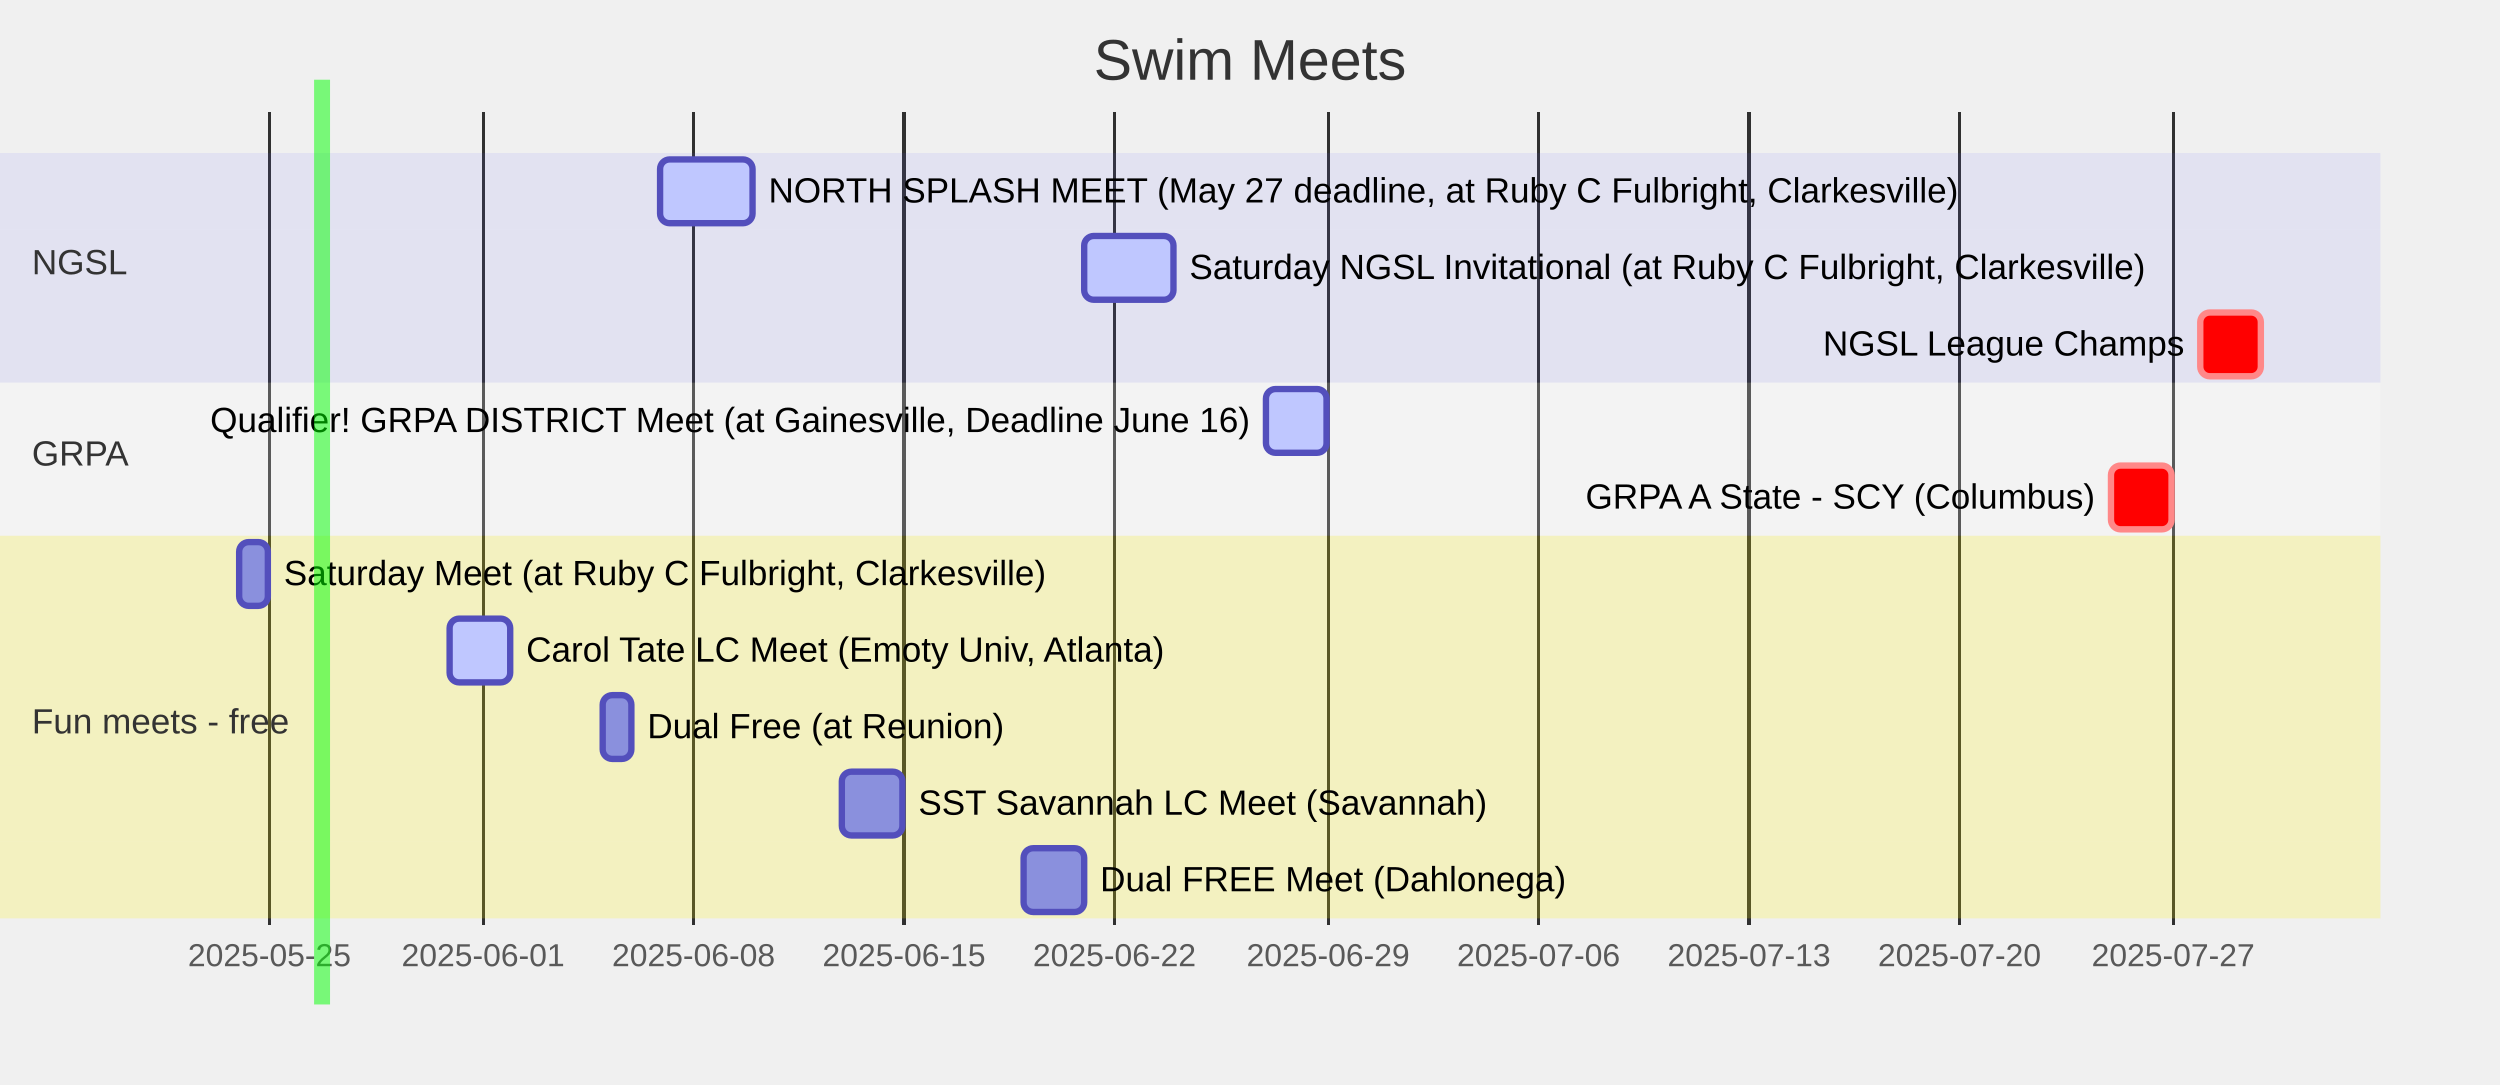
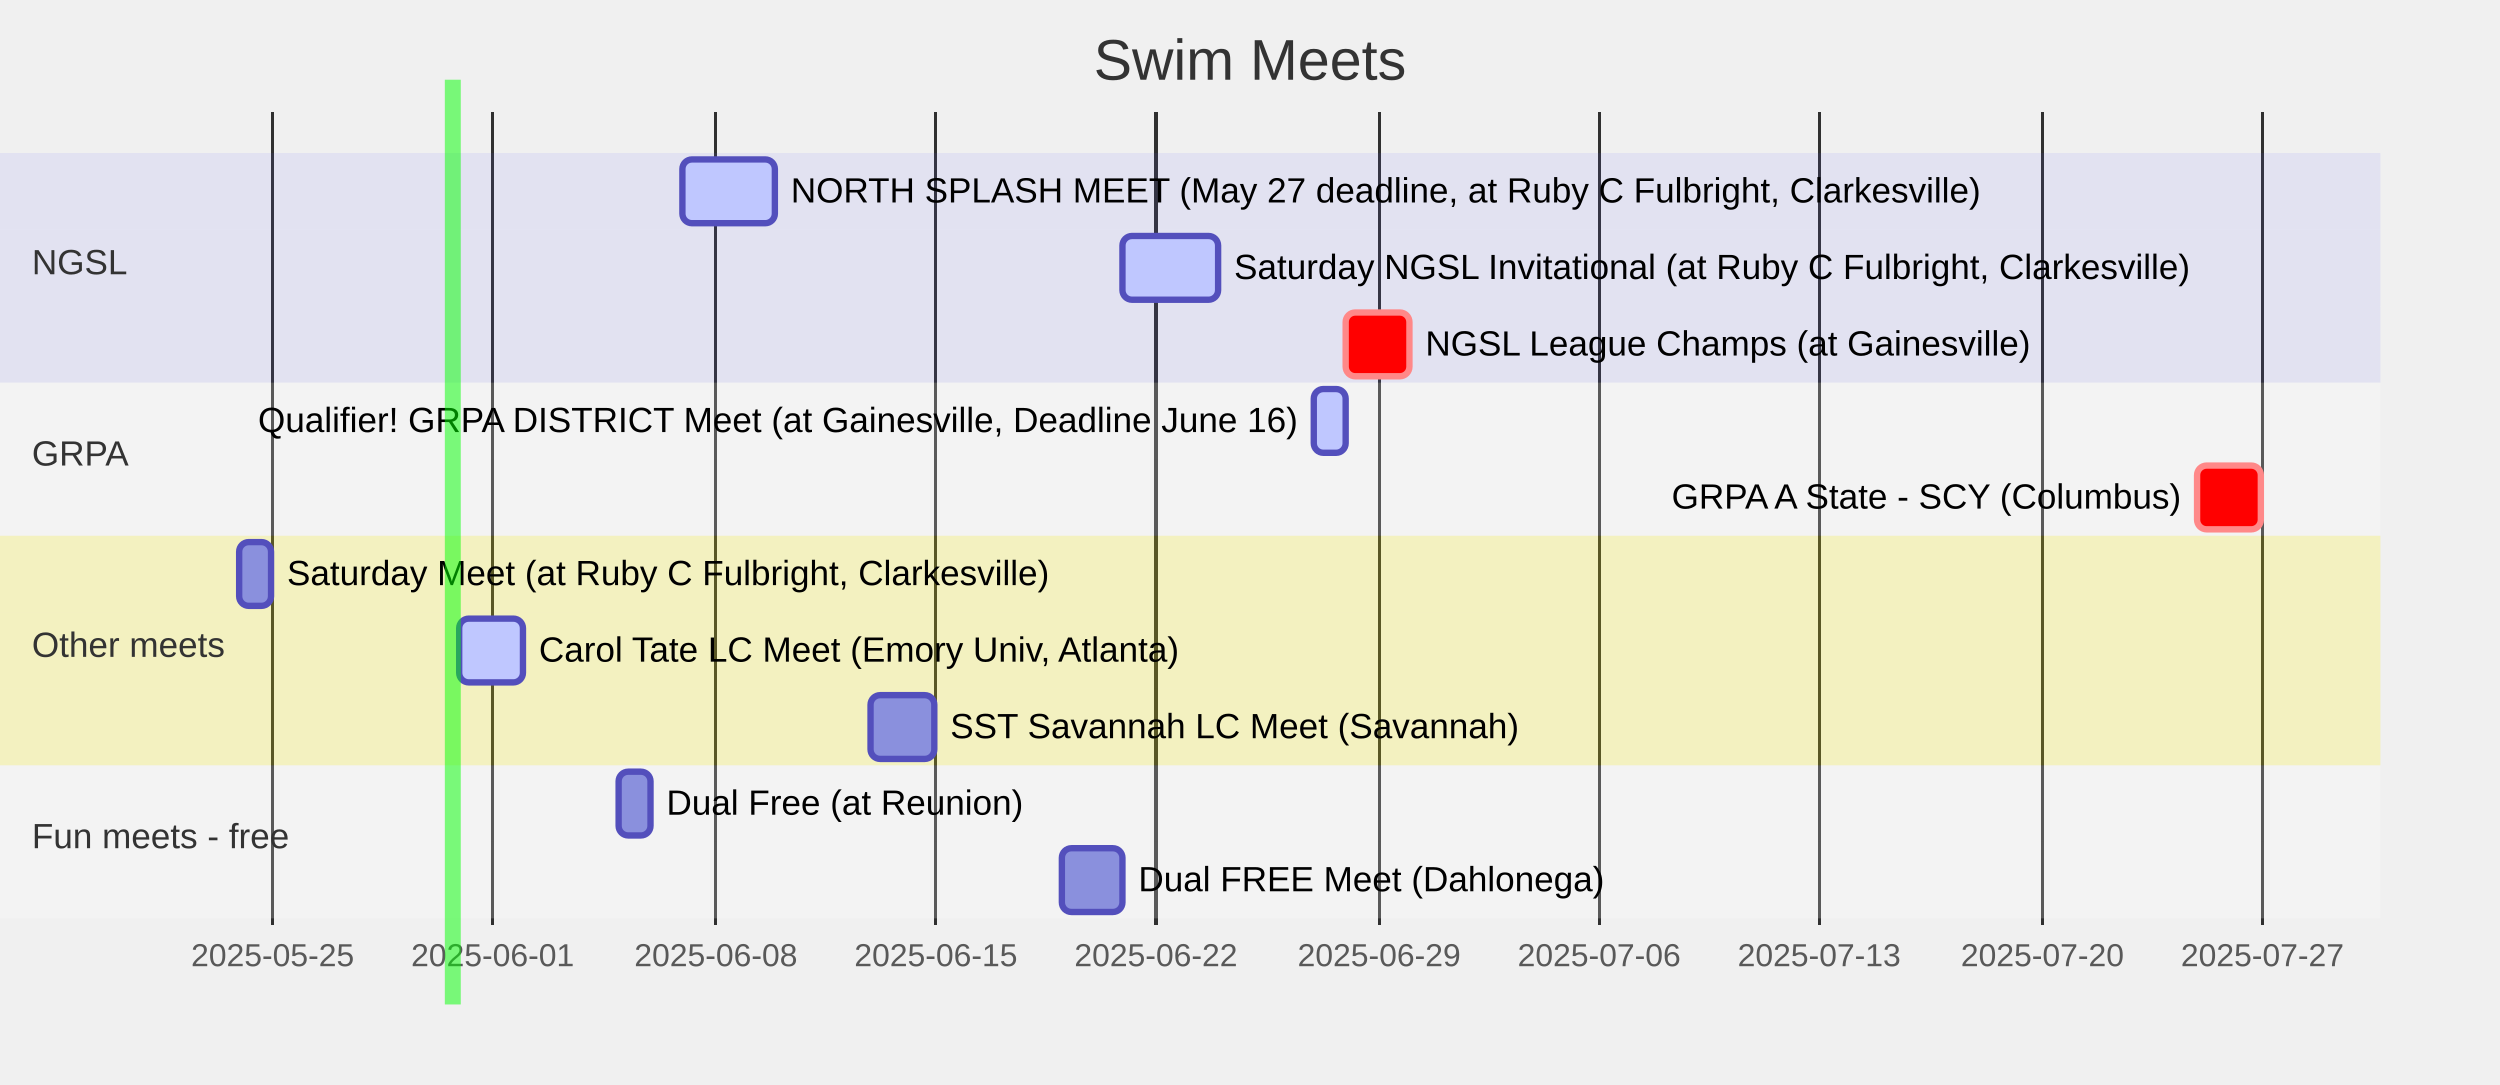
<svg xmlns="http://www.w3.org/2000/svg" aria-roledescription="gantt" role="graphics-document document" style="max-width: 784px; background-color: white;" viewBox="0 0 784 340" width="100%" id="my-svg">
  <style>#my-svg{font-family:"trebuchet ms",verdana,arial,sans-serif;font-size:16px;fill:#333;}@keyframes edge-animation-frame{from{stroke-dashoffset:0;}}@keyframes dash{to{stroke-dashoffset:0;}}#my-svg .edge-animation-slow{stroke-dasharray:9,5!important;stroke-dashoffset:900;animation:dash 50s linear infinite;stroke-linecap:round;}#my-svg .edge-animation-fast{stroke-dasharray:9,5!important;stroke-dashoffset:900;animation:dash 20s linear infinite;stroke-linecap:round;}#my-svg .error-icon{fill:#552222;}#my-svg .error-text{fill:#552222;stroke:#552222;}#my-svg .edge-thickness-normal{stroke-width:1px;}#my-svg .edge-thickness-thick{stroke-width:3.5px;}#my-svg .edge-pattern-solid{stroke-dasharray:0;}#my-svg .edge-thickness-invisible{stroke-width:0;fill:none;}#my-svg .edge-pattern-dashed{stroke-dasharray:3;}#my-svg .edge-pattern-dotted{stroke-dasharray:2;}#my-svg .marker{fill:#333333;stroke:#333333;}#my-svg .marker.cross{stroke:#333333;}#my-svg svg{font-family:"trebuchet ms",verdana,arial,sans-serif;font-size:16px;}#my-svg p{margin:0;}#my-svg .mermaid-main-font{font-family:"trebuchet ms",verdana,arial,sans-serif;}#my-svg .exclude-range{fill:#eeeeee;}#my-svg .section{stroke:none;opacity:0.2;}#my-svg .section0{fill:rgba(102, 102, 255, 0.49);}#my-svg .section2{fill:#fff400;}#my-svg .section1,#my-svg .section3{fill:white;opacity:0.2;}#my-svg .sectionTitle0{fill:#333;}#my-svg .sectionTitle1{fill:#333;}#my-svg .sectionTitle2{fill:#333;}#my-svg .sectionTitle3{fill:#333;}#my-svg .sectionTitle{text-anchor:start;font-family:"trebuchet ms",verdana,arial,sans-serif;}#my-svg .grid .tick{stroke:lightgrey;opacity:0.8;shape-rendering:crispEdges;}#my-svg .grid .tick text{font-family:"trebuchet ms",verdana,arial,sans-serif;fill:#333;}#my-svg .grid path{stroke-width:0;}#my-svg .today{fill:none;stroke:red;stroke-width:2px;}#my-svg .task{stroke-width:2;}#my-svg .taskText{text-anchor:middle;font-family:"trebuchet ms",verdana,arial,sans-serif;}#my-svg .taskTextOutsideRight{fill:black;text-anchor:start;font-family:"trebuchet ms",verdana,arial,sans-serif;}#my-svg .taskTextOutsideLeft{fill:black;text-anchor:end;}#my-svg .task.clickable{cursor:pointer;}#my-svg .taskText.clickable{cursor:pointer;fill:#003163!important;font-weight:bold;}#my-svg .taskTextOutsideLeft.clickable{cursor:pointer;fill:#003163!important;font-weight:bold;}#my-svg .taskTextOutsideRight.clickable{cursor:pointer;fill:#003163!important;font-weight:bold;}#my-svg .taskText0,#my-svg .taskText1,#my-svg .taskText2,#my-svg .taskText3{fill:white;}#my-svg .task0,#my-svg .task1,#my-svg .task2,#my-svg .task3{fill:#8a90dd;stroke:#534fbc;}#my-svg .taskTextOutside0,#my-svg .taskTextOutside2{fill:black;}#my-svg .taskTextOutside1,#my-svg .taskTextOutside3{fill:black;}#my-svg .active0,#my-svg .active1,#my-svg .active2,#my-svg .active3{fill:#bfc7ff;stroke:#534fbc;}#my-svg .activeText0,#my-svg .activeText1,#my-svg .activeText2,#my-svg .activeText3{fill:black!important;}#my-svg .done0,#my-svg .done1,#my-svg .done2,#my-svg .done3{stroke:grey;fill:lightgrey;stroke-width:2;}#my-svg .doneText0,#my-svg .doneText1,#my-svg .doneText2,#my-svg .doneText3{fill:black!important;}#my-svg .crit0,#my-svg .crit1,#my-svg .crit2,#my-svg .crit3{stroke:#ff8888;fill:red;stroke-width:2;}#my-svg .activeCrit0,#my-svg .activeCrit1,#my-svg .activeCrit2,#my-svg .activeCrit3{stroke:#ff8888;fill:#bfc7ff;stroke-width:2;}#my-svg .doneCrit0,#my-svg .doneCrit1,#my-svg .doneCrit2,#my-svg .doneCrit3{stroke:#ff8888;fill:lightgrey;stroke-width:2;cursor:pointer;shape-rendering:crispEdges;}#my-svg .milestone{transform:rotate(45deg) scale(0.8,0.8);}#my-svg .milestoneText{font-style:italic;}#my-svg .doneCritText0,#my-svg .doneCritText1,#my-svg .doneCritText2,#my-svg .doneCritText3{fill:black!important;}#my-svg .activeCritText0,#my-svg .activeCritText1,#my-svg .activeCritText2,#my-svg .activeCritText3{fill:black!important;}#my-svg .titleText{text-anchor:middle;font-size:18px;fill:#333;font-family:"trebuchet ms",verdana,arial,sans-serif;}#my-svg :root{--mermaid-font-family:"trebuchet ms",verdana,arial,sans-serif;}</style>
  <g />
  <g text-anchor="middle" font-family="sans-serif" font-size="10" fill="none" transform="translate(75, 290)" class="grid">
    <path d="M0.5,-255V0.5H634.5V-255" stroke="currentColor" class="domain" />
-     <g transform="translate(9.5,0)" opacity="1" class="tick">
+     <g transform="translate(10.5,0)" opacity="1" class="tick">
      <line y2="-255" stroke="currentColor" />
      <text style="text-anchor: middle;" font-size="10" stroke="none" dy="1em" y="3" fill="#000">2025-05-25</text>
    </g>
-     <g transform="translate(76.5,0)" opacity="1" class="tick">
+     <g transform="translate(79.5,0)" opacity="1" class="tick">
      <line y2="-255" stroke="currentColor" />
      <text style="text-anchor: middle;" font-size="10" stroke="none" dy="1em" y="3" fill="#000">2025-06-01</text>
    </g>
-     <g transform="translate(142.5,0)" opacity="1" class="tick">
+     <g transform="translate(149.5,0)" opacity="1" class="tick">
      <line y2="-255" stroke="currentColor" />
      <text style="text-anchor: middle;" font-size="10" stroke="none" dy="1em" y="3" fill="#000">2025-06-08</text>
    </g>
-     <g transform="translate(208.5,0)" opacity="1" class="tick">
+     <g transform="translate(218.5,0)" opacity="1" class="tick">
      <line y2="-255" stroke="currentColor" />
      <text style="text-anchor: middle;" font-size="10" stroke="none" dy="1em" y="3" fill="#000">2025-06-15</text>
    </g>
-     <g transform="translate(274.5,0)" opacity="1" class="tick">
+     <g transform="translate(287.5,0)" opacity="1" class="tick">
      <line y2="-255" stroke="currentColor" />
      <text style="text-anchor: middle;" font-size="10" stroke="none" dy="1em" y="3" fill="#000">2025-06-22</text>
    </g>
-     <g transform="translate(341.5,0)" opacity="1" class="tick">
+     <g transform="translate(357.5,0)" opacity="1" class="tick">
      <line y2="-255" stroke="currentColor" />
      <text style="text-anchor: middle;" font-size="10" stroke="none" dy="1em" y="3" fill="#000">2025-06-29</text>
    </g>
-     <g transform="translate(407.5,0)" opacity="1" class="tick">
+     <g transform="translate(426.5,0)" opacity="1" class="tick">
      <line y2="-255" stroke="currentColor" />
      <text style="text-anchor: middle;" font-size="10" stroke="none" dy="1em" y="3" fill="#000">2025-07-06</text>
    </g>
-     <g transform="translate(473.5,0)" opacity="1" class="tick">
+     <g transform="translate(495.5,0)" opacity="1" class="tick">
      <line y2="-255" stroke="currentColor" />
      <text style="text-anchor: middle;" font-size="10" stroke="none" dy="1em" y="3" fill="#000">2025-07-13</text>
    </g>
-     <g transform="translate(539.5,0)" opacity="1" class="tick">
+     <g transform="translate(565.5,0)" opacity="1" class="tick">
      <line y2="-255" stroke="currentColor" />
      <text style="text-anchor: middle;" font-size="10" stroke="none" dy="1em" y="3" fill="#000">2025-07-20</text>
    </g>
-     <g transform="translate(606.5,0)" opacity="1" class="tick">
+     <g transform="translate(634.5,0)" opacity="1" class="tick">
      <line y2="-255" stroke="currentColor" />
      <text style="text-anchor: middle;" font-size="10" stroke="none" dy="1em" y="3" fill="#000">2025-07-27</text>
    </g>
  </g>
  <g>
    <rect class="section section2" height="24" width="746.5" y="168" x="0" />
    <rect class="section section2" height="24" width="746.5" y="192" x="0" />
+     <rect class="section section3" height="24" width="746.5" y="240" x="0" />
+     <rect class="section section0" height="24" width="746.5" y="48" x="0" />
    <rect class="section section2" height="24" width="746.5" y="216" x="0" />
-     <rect class="section section0" height="24" width="746.5" y="48" x="0" />
-     <rect class="section section2" height="24" width="746.5" y="240" x="0" />
-     <rect class="section section2" height="24" width="746.5" y="264" x="0" />
+     <rect class="section section3" height="24" width="746.5" y="264" x="0" />
    <rect class="section section0" height="24" width="746.5" y="72" x="0" />
    <rect class="section section1" height="24" width="746.5" y="120" x="0" />
+     <rect class="section section0" height="24" width="746.5" y="96" x="0" />
    <rect class="section section1" height="24" width="746.5" y="144" x="0" />
-     <rect class="section section0" height="24" width="746.5" y="96" x="0" />
  </g>
  <g>
-     <rect class="task task2" transform-origin="79.5px 180px" height="20" width="9" y="170" x="75" ry="3" rx="3" id="meet1" />
-     <rect class="task active2" transform-origin="150.5px 204px" height="20" width="19" y="194" x="141" ry="3" rx="3" id="task6" />
-     <rect class="task task2" transform-origin="193.5px 228px" height="20" width="9" y="218" x="189" ry="3" rx="3" id="q_ngsl" />
-     <rect class="task active0" transform-origin="221.5px 60px" height="20" width="29" y="50" x="207" ry="3" rx="3" id="task1" />
-     <rect class="task task2" transform-origin="273.5px 252px" height="20" width="19" y="242" x="264" ry="3" rx="3" id="meet1" />
-     <rect class="task task2" transform-origin="330.5px 276px" height="20" width="19" y="266" x="321" ry="3" rx="3" id="meet1" />
-     <rect class="task active0" transform-origin="354px 84px" height="20" width="28" y="74" x="340" ry="3" rx="3" id="task2" />
-     <rect class="task active1" transform-origin="406.5px 132px" height="20" width="19" y="122" x="397" ry="3" rx="3" id="task4" />
-     <rect class="task crit1" transform-origin="671.5px 156px" height="20" width="19" y="146" x="662" ry="3" rx="3" id="task5" />
-     <rect class="task crit0" transform-origin="699.5px 108px" height="20" width="19" y="98" x="690" ry="3" rx="3" id="task3" />
-     <text class="taskTextOutsideRight taskTextOutside2  width-267.828125" y="183.5" x="89" font-size="11" id="meet1-text">Saturday Meet (at Ruby C Fulbright, Clarkesville) </text>
-     <text class="taskTextOutsideRight taskTextOutside2 activeText2 width-224.703125" y="207.5" x="165" font-size="11" id="task6-text">Carol Tate LC Meet (Emoty Univ, Atlanta) </text>
-     <text class="taskTextOutsideRight taskTextOutside2  width-123.328125" y="231.5" x="203" font-size="11" id="q_ngsl-text">Dual Free (at Reunion) </text>
-     <text class="taskTextOutsideRight taskTextOutside0 activeText0 width-404.0625" y="63.5" x="241" font-size="11" id="task1-text">NORTH SPLASH MEET (May 27 deadline, at Ruby C Fulbright, Clarkesville) </text>
-     <text class="taskTextOutsideRight taskTextOutside2  width-193.671875" y="255.5" x="288" font-size="11" id="meet1-text">SST Savannah LC Meet (Savannah) </text>
-     <text class="taskTextOutsideRight taskTextOutside2  width-158.953125" y="279.5" x="345" font-size="11" id="meet1-text">Dual FREE Meet (Dahlonega)  </text>
-     <text class="taskTextOutsideRight taskTextOutside0 activeText0 width-335.546875" y="87.5" x="373" font-size="11" id="task2-text">Saturday NGSL Invitational (at Ruby C Fulbright, Clarkesville) </text>
-     <text class="taskTextOutsideLeft taskTextOutside1 activeText1" y="135.5" x="392" font-size="11" id="task4-text">Qualifier! GRPA DISTRICT Meet (at Gainesville, Deadline June 16) </text>
-     <text class="taskTextOutsideLeft taskTextOutside1  critText1" y="159.5" x="657" font-size="11" id="task5-text">GRPA A State - SCY (Columbus)  </text>
-     <text class="taskTextOutsideLeft taskTextOutside0  critText0" y="111.5" x="685" font-size="11" id="task3-text">NGSL League Champs </text>
+     <rect class="task task2" transform-origin="80px 180px" height="20" width="10" y="170" x="75" ry="3" rx="3" id="meet1" />
+     <rect class="task active2" transform-origin="154px 204px" height="20" width="20" y="194" x="144" ry="3" rx="3" id="task6" />
+     <rect class="task task3" transform-origin="199px 252px" height="20" width="10" y="242" x="194" ry="3" rx="3" id="q_ngsl" />
+     <rect class="task active0" transform-origin="228.5px 60px" height="20" width="29" y="50" x="214" ry="3" rx="3" id="task1" />
+     <rect class="task task2" transform-origin="283px 228px" height="20" width="20" y="218" x="273" ry="3" rx="3" id="meet1" />
+     <rect class="task task3" transform-origin="342.5px 276px" height="20" width="19" y="266" x="333" ry="3" rx="3" id="meet1" />
+     <rect class="task active0" transform-origin="367px 84px" height="20" width="30" y="74" x="352" ry="3" rx="3" id="task2" />
+     <rect class="task active1" transform-origin="417px 132px" height="20" width="10" y="122" x="412" ry="3" rx="3" id="task4" />
+     <rect class="task crit0" transform-origin="432px 108px" height="20" width="20" y="98" x="422" ry="3" rx="3" id="task3" />
+     <rect class="task crit1" transform-origin="699px 156px" height="20" width="20" y="146" x="689" ry="3" rx="3" id="task5" />
+     <text class="taskTextOutsideRight taskTextOutside2  width-267.828125" y="183.5" x="90" font-size="11" id="meet1-text">Saturday Meet (at Ruby C Fulbright, Clarkesville) </text>
+     <text class="taskTextOutsideRight taskTextOutside2 activeText2 width-224.90625" y="207.5" x="169" font-size="11" id="task6-text">Carol Tate LC Meet (Emory Univ, Atlanta) </text>
+     <text class="taskTextOutsideRight taskTextOutside3  width-123.328125" y="255.5" x="209" font-size="11" id="q_ngsl-text">Dual Free (at Reunion) </text>
+     <text class="taskTextOutsideRight taskTextOutside0 activeText0 width-404.0625" y="63.5" x="248" font-size="11" id="task1-text">NORTH SPLASH MEET (May 27 deadline, at Ruby C Fulbright, Clarkesville) </text>
+     <text class="taskTextOutsideRight taskTextOutside2  width-193.671875" y="231.5" x="298" font-size="11" id="meet1-text">SST Savannah LC Meet (Savannah) </text>
+     <text class="taskTextOutsideRight taskTextOutside3  width-158.953125" y="279.5" x="357" font-size="11" id="meet1-text">Dual FREE Meet (Dahlonega)  </text>
+     <text class="taskTextOutsideRight taskTextOutside0 activeText0 width-335.546875" y="87.5" x="387" font-size="11" id="task2-text">Saturday NGSL Invitational (at Ruby C Fulbright, Clarkesville) </text>
+     <text class="taskTextOutsideLeft taskTextOutside1 activeText1" y="135.5" x="407" font-size="11" id="task4-text">Qualifier! GRPA DISTRICT Meet (at Gainesville, Deadline June 16) </text>
+     <text class="taskTextOutsideRight taskTextOutside0  critText0 width-208.71875" y="111.5" x="447" font-size="11" id="task3-text">NGSL League Champs (at Gainesville) </text>
+     <text class="taskTextOutsideLeft taskTextOutside1  critText1" y="159.5" x="684" font-size="11" id="task5-text">GRPA A State - SCY (Columbus)  </text>
  </g>
  <g>
    <text class="sectionTitle sectionTitle0" font-size="11" y="86" x="10" dy="0em">
      <tspan x="10" alignment-baseline="central">NGSL</tspan>
    </text>
    <text class="sectionTitle sectionTitle1" font-size="11" y="146" x="10" dy="0em">
      <tspan x="10" alignment-baseline="central">GRPA</tspan>
    </text>
-     <text class="sectionTitle sectionTitle2" font-size="11" y="230" x="10" dy="0em">
+     <text class="sectionTitle sectionTitle2" font-size="11" y="206" x="10" dy="0em">
+       <tspan x="10" alignment-baseline="central">Other meets</tspan>
+     </text>
+     <text class="sectionTitle sectionTitle3" font-size="11" y="266" x="10" dy="0em">
      <tspan x="10" alignment-baseline="central">Fun meets - free</tspan>
    </text>
  </g>
  <g class="today">
-     <line style="stroke-width:5px;stroke:#0f0;opacity:0.5" class="today" y2="315" y1="25" x2="101" x1="101" />
+     <line style="stroke-width:5px;stroke:#0f0;opacity:0.5" class="today" y2="315" y1="25" x2="142" x1="142" />
  </g>
  <text class="titleText" y="25" x="392">Swim Meets</text>
</svg>
